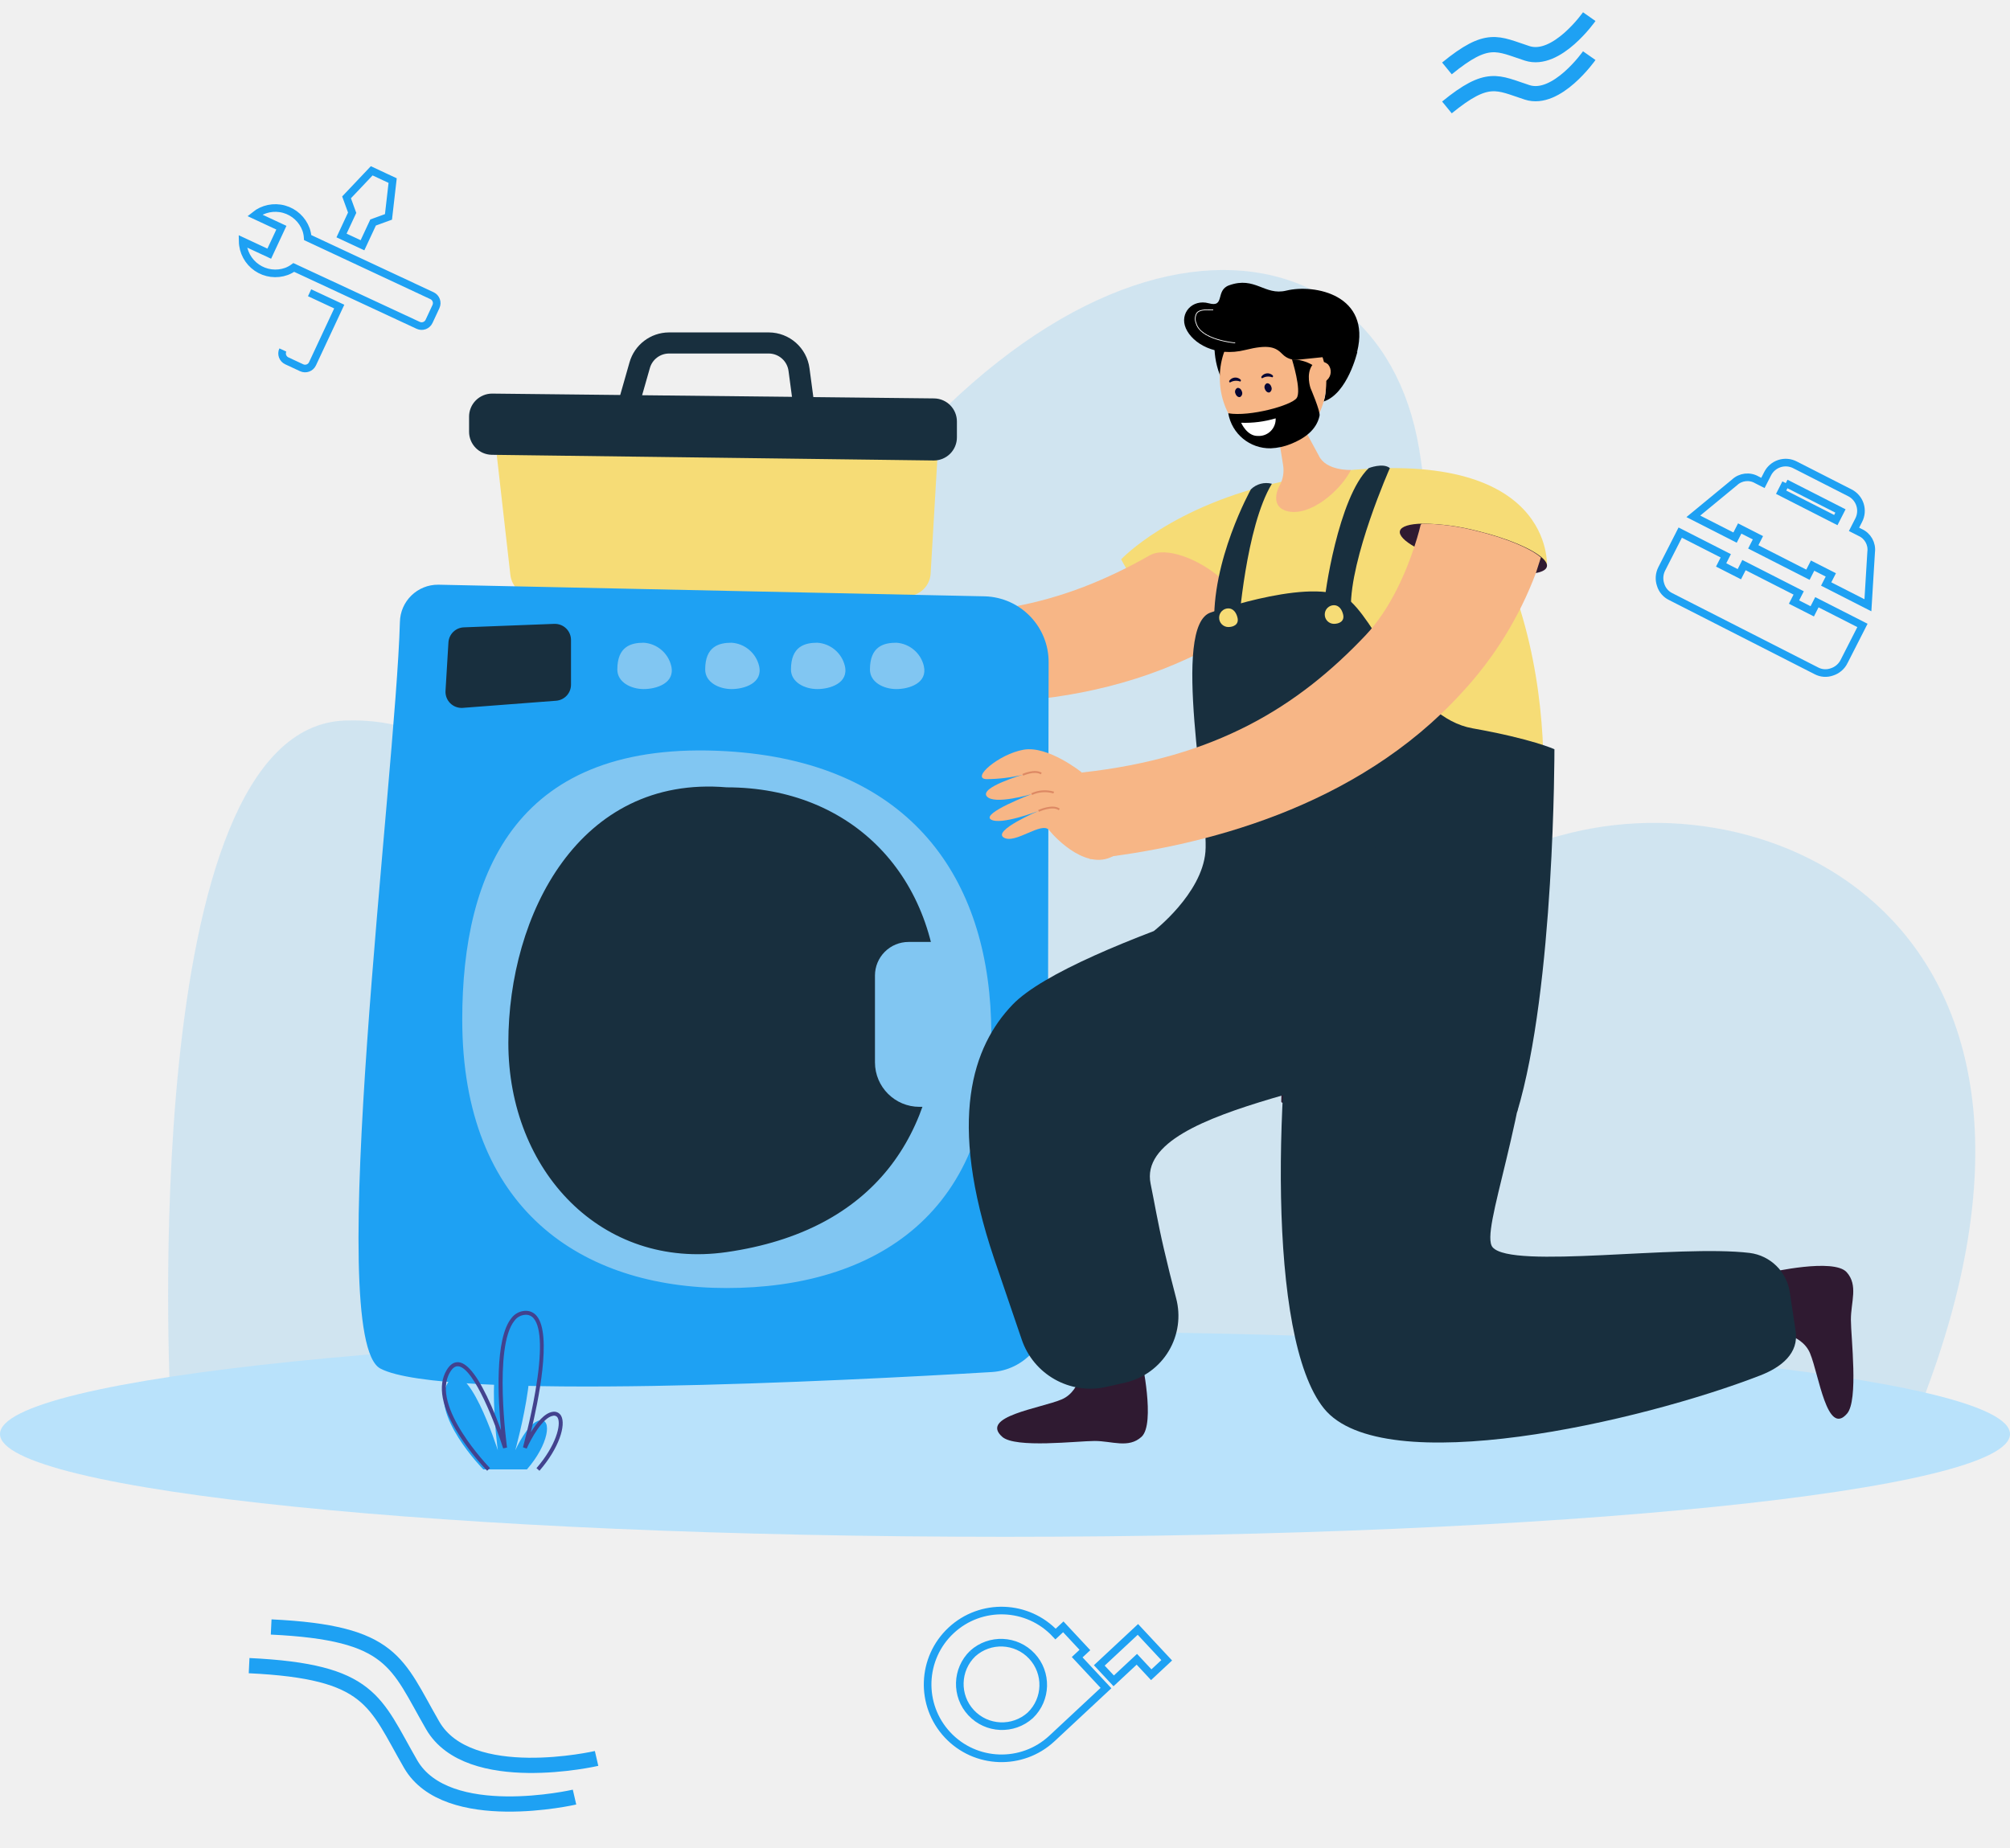
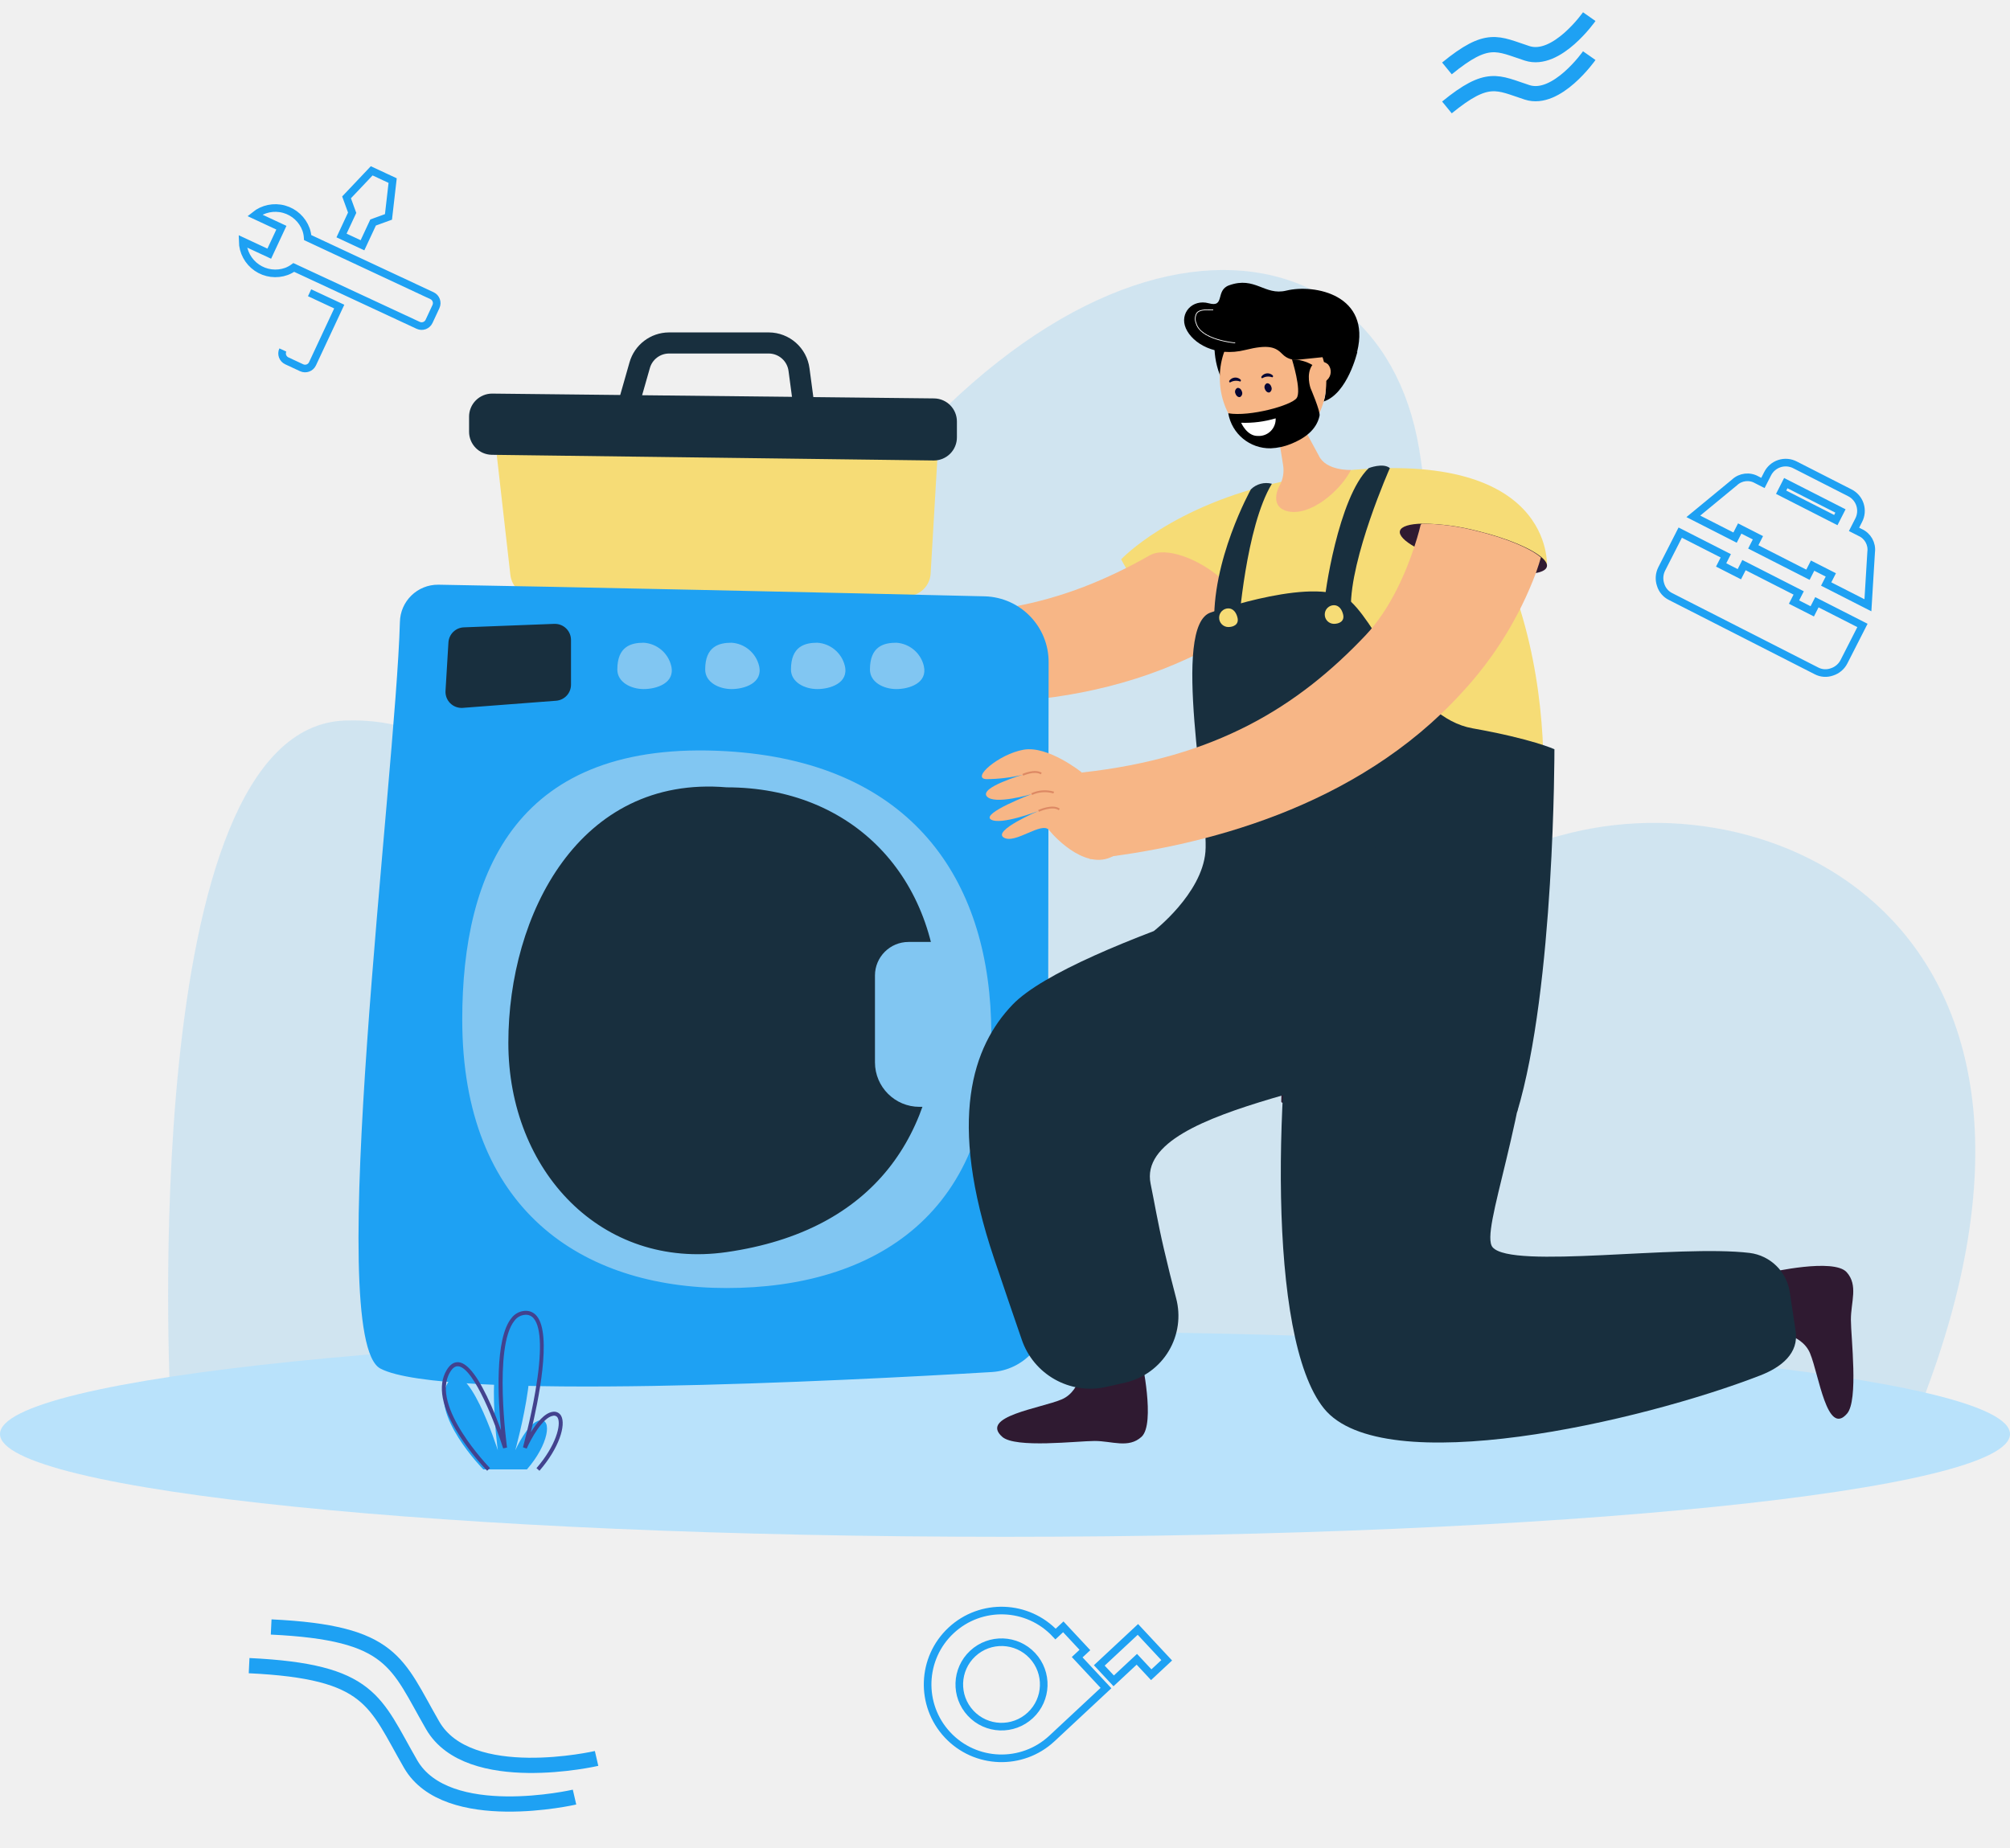
- <svg xmlns="http://www.w3.org/2000/svg" xmlns:xlink="http://www.w3.org/1999/xlink" width="395.98" height="364.039">
-   <style>.B{fill:#f7b686}.C{fill:#182f3e}.D{fill:#2f1a31}.E{fill:#1ea1f3}.F{fill:#f6dc76}</style>
-   <path d="M378.68 276.212H33.566s-7-132.729 34.395-134.237 36.727 58.823 88.61-24.132S271.415 39.412 279.576 88.43s-15.74 88.234 27.982 76.168 106.683 19.61 71.122 111.614z" opacity=".15" class="E" />
-   <g class="F">
-     <path d="M304.757 111.673l-20.158-2.358s-33.405 16.586-44.217 17.258-19.507-16.361-19.507-16.361 9.9-10.616 31.9-15.346l9.654-1.842c44.046-5.384 42.328 18.649 42.328 18.649z" />
-     <path d="M290.839 100.711s-6.424-12.368-34.138-6.706c-8.328 1.7-12.038 6.385-16.174 9.338-6.407 4.573-6.854 8.236-4.3 15.211 5.757 15.784 13.131 38.85-3 62.706 0 0 67.119 18.562 68.619-5.436-.001 0 9.653-41.291-11.007-75.113z" />
+ <svg xmlns="http://www.w3.org/2000/svg" height="364.039" viewBox="0 0 395.98 364.039" width="395.98">
+   <path d="m930.345 807.382h-345.114s-7-132.729 34.395-134.237 36.727 58.823 88.61-24.132 114.844-78.431 123.005-29.413-15.74 88.234 27.982 76.168 106.683 19.61 71.122 111.614z" fill="#1ea1f3" opacity=".15" transform="translate(-551.665 -531.17)" />
+   <path d="m1482.882 910.042-20.158-2.358s-33.405 16.586-44.217 17.258-19.507-16.361-19.507-16.361 9.9-10.616 31.9-15.346c3.229-.694 6.437-1.448 9.654-1.842 44.046-5.384 42.328 18.649 42.328 18.649z" fill="#f6dc76" transform="translate(-1178.125 -798.369)" />
+   <path d="m1485.582 899.457s-6.424-12.368-34.138-6.706c-8.328 1.7-12.038 6.385-16.174 9.338-6.407 4.573-6.854 8.236-4.3 15.211 5.757 15.784 13.131 38.85-3 62.706 0 0 67.119 18.562 68.619-5.436-.001 0 9.653-41.291-11.007-75.113z" fill="#f6dc76" transform="translate(-1194.743 -798.746)" />
+   <path d="m1554.642 924.327c-.147.568-.867.967-1.959 1.192-2.683.559-7.8.143-13.438-1.236a44.582 44.582 0 0 1 -10.577-3.854c-2.063-1.158-3.195-2.293-2.965-3.173s1.921-1.4 4.482-1.431a45.031 45.031 0 0 1 10.9 1.474c5.779 1.409 10.547 3.446 12.571 5.2.769.666 1.129 1.295.986 1.828z" fill="#2f1a31" transform="translate(-1249.907 -812.644)" />
+   <path d="m1475.639 859.773-3.468-6.407-1.014-1.864-5.957-10.972 1.9 11.757 1.14 7.053.36 2.237a6.338 6.338 0 0 1 -.8 4.335c-.334.624-1.734 4.084 1.79 4.855 4.4.962 10.257-3.984 12.389-8.167-.033.017-4.936.2-6.34-2.827z" fill="#f7b686" transform="translate(-1215.834 -770.003)" />
+   <path d="m1466.818 848.685a.208.208 0 0 1 -.13-.139.217.217 0 0 1 .143-.269 2.284 2.284 0 0 1 2.679.867.221.221 0 0 1 -.034.3.23.23 0 0 1 -.3-.039 3.593 3.593 0 0 0 -2.224-.733.2.2 0 0 1 -.134.013z" fill="#060633" transform="translate(-1216.672 -774.314)" />
+   <path d="m1468.6 853.947c-.035.511-.356.91-.724.867a.847.847 0 0 1 -.607-.971c.03-.512.355-.91.724-.867s.635.442.607.971z" fill="#060633" transform="translate(-1217.003 -777.052)" />
+   <path d="m1489.984 837.293s-1.9 8.236-6.654 9.8c0 0 2.77-6.546-6.229-8.3-.001-.005 7.364-2.814 12.883-1.5z" transform="translate(-1222.576 -767.971)" />
+   <path d="m1488.347 845.844a2.168 2.168 0 0 1 -3.035.126 2.224 2.224 0 0 1 .217-3.1 2.167 2.167 0 0 1 3.035-.126 2.224 2.224 0 0 1 -.217 3.1z" fill="#f7b686" transform="translate(-1226.93 -770.943)" />
+   <path d="m1468.389 1151.926a.273.273 0 0 1 -.264-.277l.433-15.172c-.433-3.035-3.412-4.834-3.442-4.851a.269.269 0 0 1 .273-.464 8.013 8.013 0 0 1 3.706 5.263.152.152 0 0 1 0 .043l-.434 15.172a.273.273 0 0 1 -.273.286z" fill="#2f1a31" transform="translate(-1215.711 -934.626)" />
+   <path d="m1496.819 1009.941h-.234a2.6 2.6 0 0 1 -1.869-.867c-1.2-1.431-.563-3.988 1.457-5.826a5.576 5.576 0 0 1 3.932-1.608 2.6 2.6 0 0 1 1.868.867c1.205 1.431.564 3.993-1.457 5.831a5.765 5.765 0 0 1 -3.697 1.603zm3.035-7.439a4.846 4.846 0 0 0 -3.082 1.383c-1.608 1.461-2.237 3.559-1.374 4.578a1.733 1.733 0 0 0 1.24.572 4.644 4.644 0 0 0 3.264-1.379c1.608-1.461 2.237-3.559 1.374-4.582a1.734 1.734 0 0 0 -1.24-.568z" fill="#e08b65" opacity=".5" transform="translate(-1232.211 -861.267)" />
+   <path d="m1492 950.6a1.825 1.825 0 0 1 1.808-1.838c1 0 1.582.867 1.812 1.838.312 1.357-.811 1.838-1.812 1.838a1.825 1.825 0 0 1 -1.808-1.838z" fill="#2f1a31" transform="translate(-1231.016 -831.316)" />
+   <ellipse cx="197.99" cy="282.574" fill="#b9e2fb" rx="197.99" ry="20.25" />
+   <path d="m1115.575 875.686 2.718 23.968a4.7 4.7 0 0 0 4.643 4.2h73.487a4.7 4.7 0 0 0 4.669-4.461l1.461-24.9a4.717 4.717 0 0 0 -4.721-5.029l-77.666.928a4.721 4.721 0 0 0 -4.591 5.289z" fill="#f6dc76" transform="translate(-1017.752 -786.397)" />
+   <path d="m1175.2 843.359-4-1.144 2.1-7.37a8.119 8.119 0 0 1 7.751-5.9h19.707a8.124 8.124 0 0 1 8 7.079l.867 6.5-4.127.546-.867-6.5a3.953 3.953 0 0 0 -3.871-3.468h-19.707a3.936 3.936 0 0 0 -3.746 2.874z" fill="#182f3e" transform="translate(-1049.282 -763.443)" />
+   <path d="m1103.13 861.328v2.9a4.552 4.552 0 0 0 4.452 4.582l87.085 1.118a4.547 4.547 0 0 0 4.569-4.578v-3.074a4.552 4.552 0 0 0 -4.461-4.578l-87.086-.949a4.547 4.547 0 0 0 -4.56 4.578z" fill="#182f3e" transform="translate(-1010.72 -779.192)" />
+   <path d="m1343.041 945.9c-26.331 15.675-57.759 13.985-79.491 9.806l3.355-16.785c26.079 5.011 44.429.113 61.193-9.42 6.329-3.59 25.815 9.936 14.943 16.399z" fill="#f7b686" transform="translate(-1101.599 -820.068)" />
+   <path d="m1057.192 1098.06c12.2 6.472 91.26 2.428 120.513.685a11.7 11.7 0 0 0 10.924-11.7c.1-27.484.182-98.924.212-128.094a12.948 12.948 0 0 0 -12.537-13.053c-26.352-.65-86.739-1.946-107.7-2.293a7.5 7.5 0 0 0 -7.564 7.37c-.861 30.825-15.093 141.119-3.848 147.085z" fill="#1ea1f3" transform="translate(-982.257 -828.392)" />
+   <path d="m1181.121 974.559a5.974 5.974 0 0 0 -5.419-4.569c-2.484 0-5.2.715-5.2 5.28 0 2.523 2.714 3.854 5.2 3.854s6.234-1.153 5.419-4.565z" fill="#81c6f2" transform="translate(-1048.886 -843.343)" />
+   <path d="m1221.051 974.559a5.978 5.978 0 0 0 -5.419-4.569c-2.484 0-5.2.715-5.2 5.28 0 2.523 2.718 3.854 5.2 3.854s6.221-1.153 5.419-4.565z" fill="#81c6f2" transform="translate(-1071.507 -843.343)" />
+   <path d="m1260.031 974.559a5.978 5.978 0 0 0 -5.419-4.569c-2.484 0-5.2.715-5.2 5.28 0 2.523 2.718 3.854 5.2 3.854s6.221-1.153 5.419-4.565z" fill="#81c6f2" transform="translate(-1093.589 -843.343)" />
+   <path d="m1295.917 974.559a5.969 5.969 0 0 0 -5.414-4.569c-2.484 0-5.2.715-5.2 5.28 0 2.523 2.714 3.854 5.2 3.854s6.22-1.153 5.414-4.565z" fill="#81c6f2" transform="translate(-1113.92 -843.343)" />
+   <path d="m1113.909 961.409-17.882.689a3.164 3.164 0 0 0 -3.034 2.991l-.572 9.5a3.169 3.169 0 0 0 3.373 3.377l18.445-1.409a3.169 3.169 0 0 0 2.9-3.182v-8.775a3.165 3.165 0 0 0 -3.234-3.186z" fill="#182f3e" transform="translate(-1004.65 -838.481)" />
+   <path d="m1205.273 1076.6c0-27.245-21.9-52.185-48.6-49.328-33.1 3.537-48.6 22.082-48.6 49.328s21.762 49.328 48.6 49.328 48.6-22.087 48.6-49.328z" fill="#182f3e" transform="translate(-1013.519 -875.664)" />
+   <path d="m1152.119 1124.879c-28.723 0-52.089-15.641-52.089-52.887 0-29.153 10.76-55.314 52.089-52.887 35.114 2.081 51.118 23.734 52.089 52.887 1.284 38.521-23.365 52.887-52.089 52.887zm0-98.66c-29.044-2.462-43.007 25.087-43.007 50.334s18.376 44.789 43.007 41.247c29.218-4.2 41.746-23.327 41.746-48.578s-16.872-43.003-41.746-43.003z" fill="#81c6f2" transform="translate(-1008.965 -871.077)" />
+   <path d="m1294.205 1106h9.281v32.491h-7.122a8.774 8.774 0 0 1 -8.774-8.774v-17.1a6.616 6.616 0 0 1 6.615-6.617z" fill="#81c6f2" transform="translate(-1115.218 -920.391)" />
+   <path d="m1360.153 1295.48s-.156 6.247-4.335 8.007-16.226 3.351-11.7 7.369c2.6 2.3 14.774.815 18.207.815s6.672 1.521 9.229-.815c2.813-2.571 0-15.372 0-15.372a13.6 13.6 0 0 1 -5.635 1.5 10.824 10.824 0 0 1 -5.766-1.504z" fill="#2f1a31" transform="translate(-1146.672 -1027.733)" />
+   <path d="m1357.242 1172.43a14.267 14.267 0 0 1 -16.594-9.381c-1.578-4.578-3.468-10.1-5.44-15.961-9.221-27.375-4.222-41.768 3.628-49.978 11.839-12.376 71.094-28.55 71.722-28.65l5.635 36.028-2.831-18.021 2.813 18.016c0 8.67-53.468 11.669-50.125 27.9.72 3.494 1.426 7.738 2.6 12.762.8 3.468 1.63 6.771 2.419 9.762a13.5 13.5 0 0 1 -9.971 16.651z" fill="#182f3e" transform="translate(-1139.374 -899.126)" />
+   <path d="m1441.87 834.83a15.932 15.932 0 0 0 1.3 6.39c1.452 3.4 3.239-6.069 3.239-6.069z" transform="translate(-1202.617 -766.774)" />
+   <ellipse cx="10.478" cy="12.823" fill="#f7b686" rx="10.478" ry="12.823" transform="matrix(.998 -.067 .067 .998 239.479 62.681)" />
+   <path d="m1455.56 821.017-5.072.52a3.659 3.659 0 0 1 -3.034-1.088c-1.348-1.4-2.74-1.977-7.339-.832-5.822 1.452-10.4-1.3-11.7-4.27s1.27-5.826 4.526-4.929 1.235-2.553 3.988-3.542c5.146-1.847 6.979 2.09 11.271 1.045 5.635-1.366 16.724.867 13.959 12.056z" transform="translate(-1194.797 -750.655)" />
+   <path d="m1448.716 850.413a.168.168 0 0 1 -.134-.082.26.26 0 0 1 .026-.3 1.474 1.474 0 0 1 2.167-.2.26.26 0 0 1 .065.295.151.151 0 0 1 -.221.078 2.2 2.2 0 0 0 -1.8.165.165.165 0 0 1 -.103.044z" fill="#060633" transform="translate(-1206.398 -775.053)" />
+   <path d="m1448.716 850.413a.168.168 0 0 1 -.134-.082.26.26 0 0 1 .026-.3 1.474 1.474 0 0 1 2.167-.2.26.26 0 0 1 .065.295.151.151 0 0 1 -.221.078 2.2 2.2 0 0 0 -1.8.165.165.165 0 0 1 -.103.044z" fill="#060633" transform="translate(-1200.063 -775.883)" />
+   <path d="m1452.571 854.848a.867.867 0 0 1 -.334 1.1c-.347.117-.763-.178-.928-.668a.841.841 0 0 1 .338-1.1c.347-.117.781.182.924.668z" fill="#060633" transform="translate(-1207.917 -777.723)" />
+   <path d="m1452.571 854.848a.867.867 0 0 1 -.334 1.1c-.347.117-.763-.178-.928-.668a.841.841 0 0 1 .338-1.1c.347-.117.781.182.924.668z" fill="#060633" transform="translate(-1202.12 -778.632)" />
+   <path d="m1460.7 841.174s1.946 6.164.923 7.621-9.264 3.719-13.473 3a8.314 8.314 0 0 0 8.367 6.9 11.842 11.842 0 0 0 3.984-.867c2.631-1.053 5.05-2.753 5.635-5.557.187-.867-1.786-5.449-1.786-5.449s-.949-2.744.369-4.552a8.139 8.139 0 0 0 -4.019-1.096z" transform="translate(-1206.175 -770.357)" />
+   <path d="m1454 868.867a21.2 21.2 0 0 0 6.8-.867 3.319 3.319 0 0 1 -3.511 3.468c-2.153.048-3.289-2.601-3.289-2.601z" fill="#fff" transform="translate(-1209.488 -785.565)" />
+   <path d="m1440.932 825.16a18.943 18.943 0 0 1 -3.5-.685c-2.38-.724-3.845-1.829-4.24-3.2a2.333 2.333 0 0 1 .117-2.107c.555-.72 1.769-.685 2.839-.659h.464v.143h-.468c-1.036-.026-2.211-.056-2.722.607a2.208 2.208 0 0 0 -.091 1.977c.923 3.208 7.547 3.78 7.612 3.784z" fill="#fff" transform="translate(-1197.6 -757.521)" />
+   <path d="m1425.586 950.8s21.6-7.66 27.536-2.115 12.2 22.871 23.955 24.961 16.139 4.123 16.139 4.123.087 46.913-7.37 71.575l-47.412-26.236-24.155-9.5s9.468-7.3 10.183-15.606-6.905-44.849 1.124-47.202z" fill="#182f3e" transform="translate(-1186.987 -830.134)" />
+   <path d="m1355.84 1022.972s-6.6-5.328-11.462-4.474-10.439 5.674-7.313 5.8a31.432 31.432 0 0 0 7.157-.867s-8.527 2.475-7.092 4.248 8.831-.433 8.831-.433-9.918 3.763-8.029 4.994 9.4-1.682 9.4-1.682-9.1 3.871-6.862 5.25 7.491-3.251 8.921-1.478 7.721 8.327 13.062 4.885z" fill="#f7b686" transform="translate(-1142.732 -870.77)" />
+   <path d="m1354.742 1029.229-.152-.329c.1-.048 2.423-1.105 3.811-.247l-.191.312c-1.223-.759-3.442.255-3.468.264z" fill="#dd8964" transform="translate(-1153.173 -876.386)" />
+   <path d="m1358.79 1037.953-.161-.33a6.292 6.292 0 0 1 4.491-.312l-.126.342a6 6 0 0 0 -4.204.3z" fill="#dd8964" transform="translate(-1155.462 -881.31)" />
+   <path d="m1361.912 1045.5-.152-.334c.117-.052 2.865-1.3 4.266-.269l-.217.295c-1.227-.914-3.867.296-3.897.308z" fill="#dd8964" transform="translate(-1157.235 -885.547)" />
+   <path d="m1472.046 922.515c-.225.8-.542 1.816-.975 3.034a71.624 71.624 0 0 1 -14.618 23.63c-20.73 22.75-51.292 30.375-73.261 32.764l-1.582-17.05c26.391-2.874 42.552-12.957 55.878-27.016 5.029-5.31 8.076-12.749 9.606-17.418.867-2.6 1.253-4.335 1.257-4.361s.087-.091.26-.243a45.029 45.029 0 0 1 10.9 1.474c5.76 1.397 10.528 3.435 12.535 5.186z" fill="#f7b686" transform="translate(-1168.48 -812.674)" />
+   <path d="m1448.986 898.642s-7.911 14.162-7.187 27.228l4.769-.247s1.4-19.6 6.55-28.078a4.335 4.335 0 0 0 -4.132 1.097z" fill="#182f3e" transform="translate(-1202.551 -802.222)" />
+   <path d="m1444 956.218a1.821 1.821 0 0 1 1.808-1.838c1 0 1.582.867 1.812 1.838.317 1.357-.81 1.838-1.812 1.838a1.821 1.821 0 0 1 -1.808-1.838z" fill="#f6dc76" transform="translate(-1203.824 -834.5)" />
+   <path d="m1444 956.218a1.821 1.821 0 0 1 1.808-1.838c1 0 1.582.867 1.812 1.838.317 1.357-.81 1.838-1.812 1.838a1.821 1.821 0 0 1 -1.808-1.838z" fill="#f6dc76" transform="translate(-1183.016 -835.129)" />
+   <path d="m1099.439 1310.18s-10.66-10.868-6.992-17.058 9.862 13.3 9.862 13.3-3.212-23.045 3.438-23.444 0 23.444 0 23.444 2.467-5.557 4.873-5.9 1.734 4.716-2.579 9.667z" fill="#1ea1f3" transform="translate(-1004.234 -1020.644)" />
+   <path d="m1099.685 1305.182a48.508 48.508 0 0 1 -5.579-7.105c-3.407-5.389-4.218-9.667-2.41-12.719.672-1.136 1.482-1.66 2.406-1.556 1.838.212 4 3.117 6.42 8.635.737 1.678 1.392 3.36 1.9 4.769-.589-6.03-1.27-18.051 2.051-22.109a3.581 3.581 0 0 1 2.6-1.422 2.74 2.74 0 0 1 2.415 1.053c2.983 3.7.286 16.759-1.2 22.867 1.105-1.791 2.675-3.789 4.279-4.019a1.568 1.568 0 0 1 1.7.8c.967 1.777-.368 6.3-4.278 10.807l-.59-.511c3.845-4.426 4.9-8.605 4.183-9.923a.789.789 0 0 0 -.91-.4c-2.063.295-4.469 4.769-5.2 6.468l-.732-.26c0-.052 1.474-5.306 2.449-11.059 1.3-7.521 1.179-12.459-.29-14.279a1.96 1.96 0 0 0 -1.76-.763 2.812 2.812 0 0 0 -2.059 1.136c-4.192 5.12-1.5 24.818-1.479 25.017l-.759.169c-1.392-4.378-5.687-15.823-8.831-16.182-.6-.069-1.135.317-1.647 1.179-3.962 6.689 7.76 18.757 7.877 18.879z" fill="#42428e" transform="translate(-1003.713 -1015.374)" />
+   <path d="m1694.285 1266.112s6.151.139 7.9 4.361 3.346 16.473 7.291 11.869c2.263-2.631.759-14.995.75-18.489s1.483-6.776-.828-9.364c-2.54-2.848-15.147.044-15.147.044a14.1 14.1 0 0 1 1.5 5.718 11.271 11.271 0 0 1 -1.466 5.861z" fill="#2f1a31" transform="translate(-1345.591 -1003.801)" />
+   <path d="m1480.508 1170.683c-11.271-14.041-9.793-64.838-4.292-96.341 3.59-20.557 47.615-21.242 47.091-5.05-.156 4.838-.724 10.213-1.044 16.2-1.522 28.277-11.154 50.4-8.5 53.459 3.793 4.37 36.453-.585 50.633 1.11a9.138 9.138 0 0 1 7.9 7.751l1.153 7.612c.672 4.435-2.835 7.166-6.966 8.774-23.426 9.086-74.414 20.886-85.975 6.485z" fill="#182f3e" transform="translate(-1219.702 -893.174)" />
+   <path d="m1491.991 916.291c-.16-.715 2.657-20.613 8.67-26.318 0 0 2.818-1.1 4.157 0 0 0-7.855 17.7-7.682 27.64z" fill="#182f3e" transform="translate(-1231.007 -797.737)" />
+   <g fill="none" stroke="#1ea1f3">
+     <path d="m31.748 29.459-2.287 2.287a1.611 1.611 0 0 1 -2.271 0l-19.135-19.102a6.136 6.136 0 0 1 -1.611.242 6.443 6.443 0 0 1 -6.088-8.537l4.091 4.091.853-.854 2.288-2.286.854-.854-4.092-4.092a6.443 6.443 0 0 1 8.537 6.088 6.137 6.137 0 0 1 -.242 1.611l19.1 19.135a1.611 1.611 0 0 1 0 2.271m-31.277-2.271a1.611 1.611 0 0 0 0 2.271l2.287 2.287a1.611 1.611 0 0 0 2.271 0l8.81-8.794-4.557-4.558m19.715-18.394-6.443 3.221v3.222l-3.5 3.5 3.221 3.221 3.5-3.5h3.221l3.221-6.443z" stroke-width="1.5" transform="matrix(.9396926 -.3420201 .3420201 .9396926 45.981 43.576)" />
+     <path d="m14.1 4.029v2.015h12.089v-2.015zm26.191 26.189a4.037 4.037 0 0 1 -1.209 2.841 3.792 3.792 0 0 1 -2.82 1.189h-32.233a3.792 3.792 0 0 1 -2.82-1.189 4.037 4.037 0 0 1 -1.209-2.841v-8.058h10.073v2.015h4.027v-2.015h12.089v2.015h4.029v-2.015h10.073zm-35.255-21.718a3.7 3.7 0 0 1 3.687-2.456h1.35v-2.015a3.99 3.99 0 0 1 4.027-4.029h12.089a3.99 3.99 0 0 1 4.029 4.029v2.015h1.35a3.7 3.7 0 0 1 3.687 2.456l4.19 9.63h-9.227v-2.013h-4.029v2.015h-12.089v-2.015h-4.027v2.015h-9.227z" stroke-width="1.5" transform="matrix(.891 .454 -.454 .891 341.074 85.205)" />
+     <path d="m14.558 0a14.558 14.558 0 0 1 14.558 14.558h2.084v6.242h-2.08v8.319h-14.562a14.558 14.558 0 1 1 0-29.119m0 6.239a8.319 8.319 0 1 0 8.319 8.319 8.319 8.319 0 0 0 -8.319-8.319m16.642 18.717h10.4v8.319h-4.165v-4.159h-6.235z" stroke-width="1.5" transform="matrix(.7313537 -.6819984 .6819984 .7313537 176.728 331.193)" />
+     <path d="m0 3.924c22.788-7.976 25.547-2.7 36.761 6.057s32.383-6.057 32.383-6.057" stroke-width="3" transform="matrix(.9271839 .3746066 -.3746066 .9271839 54.891 316.954)" />
+     <path d="m0 1.693c9.833-3.441 11.024-1.164 15.863 2.614s13.973-2.614 13.973-2.614" stroke-width="3" transform="matrix(.9396926 -.3420201 .3420201 .9396926 284.474 11.891)" />
+     <path d="m0 3.924c22.788-7.976 25.547-2.7 36.761 6.057s32.383-6.057 32.383-6.057" stroke-width="3" transform="matrix(.9271839 .3746066 -.3746066 .9271839 50.546 324.572)" />
+     <path d="m0 1.693c9.833-3.441 11.024-1.164 15.863 2.614s13.973-2.614 13.973-2.614" stroke-width="3" transform="matrix(.9396926 -.3420201 .3420201 .9396926 284.474 19.578)" />
  </g>
-   <path d="M304.735 111.683c-.147.568-.867.967-1.959 1.192-2.683.559-7.8.143-13.438-1.236a44.58 44.58 0 0 1-10.577-3.854c-2.063-1.158-3.195-2.293-2.965-3.173s1.921-1.4 4.482-1.431a45.03 45.03 0 0 1 10.9 1.474c5.779 1.409 10.547 3.446 12.571 5.2.769.666 1.129 1.295.986 1.828z" class="D" />
-   <path d="M259.805 89.77l-3.468-6.407-1.014-1.864-5.957-10.972 1.9 11.757 1.14 7.053.36 2.237a6.34 6.34 0 0 1-.8 4.335c-.334.624-1.734 4.084 1.79 4.855 4.4.962 10.257-3.984 12.389-8.167-.033.017-4.936.2-6.34-2.827z" class="B" />
-   <path d="M250.146 74.371c-.063-.023-.112-.074-.13-.139-.034-.114.03-.233.143-.269.986-.361 2.092-.004 2.679.867a.22.22 0 0 1-.034.3.23.23 0 0 1-.3-.039c-.639-.486-1.422-.744-2.224-.733a.2.2 0 0 1-.134.013zm1.451 2.524c-.035.511-.356.91-.724.867-.424-.117-.687-.539-.607-.971.03-.512.355-.91.724-.867s.635.442.607.971z" fill="#060633" />
-   <path d="M267.408 69.322s-1.9 8.236-6.654 9.8c0 0 2.77-6.546-6.229-8.3-.001-.005 7.364-2.814 12.883-1.5z" />
-   <path d="M261.417 74.901a2.17 2.17 0 0 1-3.035.126c-.781-.921-.685-2.297.217-3.1a2.17 2.17 0 0 1 3.035-.126c.781.921.685 2.297-.217 3.1z" class="B" />
-   <path d="M252.678 217.3h0c-.149-.005-.266-.128-.264-.277l.433-15.172c-.433-3.035-3.412-4.834-3.442-4.851a.27.27 0 0 1-.095-.369.27.27 0 0 1 .369-.095c1.917 1.159 3.261 3.068 3.706 5.263.002.014.002.029 0 .043l-.434 15.172c.004.075-.024.147-.075.202s-.123.085-.198.084z" class="D" />
-   <path d="M264.608 148.674h-.234a2.6 2.6 0 0 1-1.869-.867c-1.2-1.431-.563-3.988 1.457-5.826 1.047-1.034 2.461-1.612 3.932-1.608a2.6 2.6 0 0 1 1.868.867c1.205 1.431.564 3.993-1.457 5.831-.999.962-2.312 1.531-3.697 1.603zm3.035-7.439c-1.16.076-2.254.567-3.082 1.383-1.608 1.461-2.237 3.559-1.374 4.578.318.352.766.559 1.24.572 1.227-.01 2.401-.506 3.264-1.379 1.608-1.461 2.237-3.559 1.374-4.582-.318-.351-.766-.556-1.24-.568z" fill="#e08b65" opacity=".5" />
-   <path d="M260.984 119.284c-.007-1.006.802-1.829 1.808-1.838 1 0 1.582.867 1.812 1.838.312 1.357-.811 1.838-1.812 1.838-1.006-.009-1.815-.832-1.808-1.838z" class="D" />
-   <ellipse cx="197.99" cy="282.574" rx="197.99" ry="20.25" fill="#b9e2fb" />
-   <path d="M97.823 89.289l2.718 23.968a4.7 4.7 0 0 0 4.643 4.2h73.487a4.7 4.7 0 0 0 4.669-4.461l1.461-24.9c.087-1.305-.373-2.587-1.268-3.54s-2.146-1.493-3.453-1.489l-77.666.928a4.72 4.72 0 0 0-4.591 5.289z" class="F" />
-   <g class="C">
-     <path d="M125.918 79.916l-4-1.144 2.1-7.37a8.12 8.12 0 0 1 7.751-5.9h19.707c4.061.028 7.478 3.051 8 7.079l.867 6.5-4.127.546-.867-6.5c-.242-1.961-1.895-3.442-3.871-3.468h-19.707c-1.748.02-3.274 1.19-3.746 2.874z" />
-     <path d="M92.41 82.136v2.9c-.017 2.487 1.965 4.527 4.452 4.582l87.085 1.118c1.215.006 2.382-.475 3.24-1.335s1.337-2.028 1.329-3.243v-3.074c.015-2.489-1.972-4.528-4.461-4.578l-87.086-.949c-1.214-.003-2.378.478-3.235 1.338s-1.334 2.026-1.325 3.24z" />
-   </g>
-   <path d="M241.442 125.832c-26.331 15.675-57.759 13.985-79.491 9.806l3.355-16.785c26.079 5.011 44.429.113 61.193-9.42 6.329-3.59 25.815 9.936 14.943 16.399z" class="B" />
-   <path d="M74.935 269.668c12.2 6.472 91.26 2.428 120.513.685a11.7 11.7 0 0 0 10.924-11.7l.212-128.094a12.95 12.95 0 0 0-12.537-13.053l-107.7-2.293a7.5 7.5 0 0 0-7.564 7.37c-.861 30.825-15.093 141.119-3.848 147.085z" class="E" />
-   <g fill="#81c6f2">
-     <path d="M132.235 131.216c-.61-2.546-2.807-4.398-5.419-4.569-2.484 0-5.2.715-5.2 5.28 0 2.523 2.714 3.854 5.2 3.854s6.234-1.153 5.419-4.565z" />
-     <use xlink:href="#B" />
-     <use xlink:href="#B" x="16.898" />
-     <path d="M181.997 131.216a5.97 5.97 0 0 0-5.414-4.569c-2.484 0-5.2.715-5.2 5.28 0 2.523 2.714 3.854 5.2 3.854s6.22-1.153 5.414-4.565z" />
-   </g>
-   <path d="M109.259 122.928l-17.882.689c-1.632.065-2.946 1.36-3.034 2.991l-.572 9.5a3.17 3.17 0 0 0 3.373 3.377l18.445-1.409a3.17 3.17 0 0 0 2.9-3.182v-8.775c.006-.855-.335-1.676-.944-2.276a3.17 3.17 0 0 0-2.29-.91zm82.495 78.008c0-27.245-21.9-52.185-48.6-49.328-33.1 3.537-48.6 22.082-48.6 49.328s21.762 49.328 48.6 49.328 48.6-22.087 48.6-49.328z" class="C" />
-   <g fill="#81c6f2">
-     <path d="M143.154 253.802c-28.723 0-52.089-15.641-52.089-52.887 0-29.153 10.76-55.314 52.089-52.887 35.114 2.081 51.118 23.734 52.089 52.887 1.284 38.521-23.365 52.887-52.089 52.887zm0-98.66c-29.044-2.462-43.007 25.087-43.007 50.334s18.376 44.789 43.007 41.247c29.218-4.2 41.746-23.327 41.746-48.578s-16.872-43.003-41.746-43.003z" />
-     <path d="M178.987 185.609h9.281V218.1h-7.122c-4.846 0-8.774-3.928-8.774-8.774v-17.1c0-1.755.697-3.438 1.937-4.679s2.923-1.938 4.678-1.938z" />
-   </g>
-   <path d="M213.481 267.747s-.156 6.247-4.335 8.007-16.226 3.351-11.7 7.369c2.6 2.3 14.774.815 18.207.815s6.672 1.521 9.229-.815c2.813-2.571 0-15.372 0-15.372a13.6 13.6 0 0 1-5.635 1.5c-2.025.048-4.023-.473-5.766-1.504z" class="D" />
-   <path d="M217.868 273.304a14.27 14.27 0 0 1-16.594-9.381l-5.44-15.961c-9.221-27.375-4.222-41.768 3.628-49.978 11.839-12.376 71.094-28.55 71.722-28.65l5.635 36.028-2.831-18.021 2.813 18.016c0 8.67-53.468 11.669-50.125 27.9.72 3.494 1.426 7.738 2.6 12.762a323.66 323.66 0 0 0 2.419 9.762 13.5 13.5 0 0 1-9.971 16.651zm5.476-52.717zm2.145-3.555z" class="C" />
-   <path d="M239.253 68.056a15.93 15.93 0 0 0 1.3 6.39c1.452 3.4 3.239-6.069 3.239-6.069z" />
-   <ellipse cx="10.478" cy="12.823" rx="10.478" ry="12.823" transform="matrix(.998 -.067 .067 .998 239.479 62.681)" class="B" />
-   <path d="M260.763 70.362l-5.072.52a3.66 3.66 0 0 1-3.034-1.088c-1.348-1.4-2.74-1.977-7.339-.832-5.822 1.452-10.4-1.3-11.7-4.27s1.27-5.826 4.526-4.929 1.235-2.553 3.988-3.542c5.146-1.847 6.979 2.09 11.271 1.045 5.635-1.366 16.724.867 13.959 12.056z" />
-   <g fill="#060633">
-     <use xlink:href="#C" />
-     <use xlink:href="#C" x="6.335" y="-0.83" />
-     <use xlink:href="#D" />
-     <use xlink:href="#D" x="5.797" y="-0.909" />
-   </g>
-   <path d="M254.525 70.817s1.946 6.164.923 7.621-9.264 3.719-13.473 3h0c.699 4.053 4.255 6.986 8.367 6.9a11.84 11.84 0 0 0 3.984-.867h0c2.631-1.053 5.05-2.753 5.635-5.557.187-.867-1.786-5.449-1.786-5.449s-.949-2.744.369-4.552a8.14 8.14 0 0 0-4.019-1.096z" />
-   <path d="M244.512 83.302a21.2 21.2 0 0 0 6.8-.867 3.32 3.32 0 0 1-3.511 3.468c-2.153.048-3.289-2.601-3.289-2.601zm-1.18-15.663c-1.186-.118-2.357-.347-3.5-.685-2.38-.724-3.845-1.829-4.24-3.2a2.33 2.33 0 0 1 .117-2.107c.555-.72 1.769-.685 2.839-.659h.464v.143h-.468c-1.036-.026-2.211-.056-2.722.607a2.21 2.21 0 0 0-.091 1.977c.923 3.208 7.547 3.78 7.612 3.784z" fill="#fff" />
-   <path d="M238.599 120.666s21.6-7.66 27.536-2.115 12.2 22.871 23.955 24.961 16.139 4.123 16.139 4.123.087 46.913-7.37 71.575l-47.412-26.236-24.155-9.5s9.468-7.3 10.183-15.606-6.905-44.849 1.124-47.202z" class="C" />
-   <path d="M213.108 152.202s-6.6-5.328-11.462-4.474-10.439 5.674-7.313 5.8a31.43 31.43 0 0 0 7.157-.867c0 0-8.527 2.475-7.092 4.248s8.831-.433 8.831-.433-9.918 3.763-8.029 4.994 9.4-1.682 9.4-1.682-9.1 3.871-6.862 5.25 7.491-3.251 8.921-1.478 7.721 8.327 13.062 4.885z" class="B" />
-   <path d="M201.569 152.843l-.152-.329c.1-.048 2.423-1.105 3.811-.247l-.191.312c-1.223-.759-3.442.255-3.468.264zm1.759 3.8l-.161-.33a6.29 6.29 0 0 1 4.491-.312l-.126.342a6 6 0 0 0-4.204.3zm1.349 3.31l-.152-.334c.117-.052 2.865-1.3 4.266-.269l-.217.295c-1.227-.914-3.867.296-3.897.308z" fill="#dd8964" />
-   <path d="M303.566 109.841l-.975 3.034c-3.283 8.755-8.25 16.783-14.618 23.63-20.73 22.75-51.292 30.375-73.261 32.764l-1.582-17.05c26.391-2.874 42.552-12.957 55.878-27.016 5.029-5.31 8.076-12.749 9.606-17.418.867-2.6 1.253-4.335 1.257-4.361s.087-.091.26-.243a45.03 45.03 0 0 1 10.9 1.474c5.76 1.397 10.528 3.435 12.535 5.186z" class="B" />
-   <path d="M246.435 96.42s-7.911 14.162-7.187 27.228l4.769-.247s1.4-19.6 6.55-28.078c-1.474-.386-3.043.03-4.132 1.097z" class="C" />
-   <g class="F">
-     <use xlink:href="#E" />
-     <use xlink:href="#E" x="20.808" y="-0.629" />
-   </g>
-   <path d="M95.205 289.536s-10.66-10.868-6.992-17.058 9.862 13.3 9.862 13.3-3.212-23.045 3.438-23.444 0 23.444 0 23.444 2.467-5.557 4.873-5.9 1.734 4.716-2.579 9.667z" class="E" />
-   <path d="M95.972 289.808a48.51 48.51 0 0 1-5.579-7.105c-3.407-5.389-4.218-9.667-2.41-12.719.672-1.136 1.482-1.66 2.406-1.556 1.838.212 4 3.117 6.42 8.635.737 1.678 1.392 3.36 1.9 4.769-.589-6.03-1.27-18.051 2.051-22.109a3.58 3.58 0 0 1 2.6-1.422 2.74 2.74 0 0 1 2.415 1.053c2.983 3.7.286 16.759-1.2 22.867 1.105-1.791 2.675-3.789 4.279-4.019a1.57 1.57 0 0 1 1.7.8c.967 1.777-.368 6.3-4.278 10.807l-.59-.511c3.845-4.426 4.9-8.605 4.183-9.923a.79.79 0 0 0-.91-.4c-2.063.295-4.469 4.769-5.2 6.468l-.732-.26c0-.052 1.474-5.306 2.449-11.059 1.3-7.521 1.179-12.459-.29-14.279a1.96 1.96 0 0 0-1.76-.763 2.81 2.81 0 0 0-2.059 1.136c-4.192 5.12-1.5 24.818-1.479 25.017l-.759.169c-1.392-4.378-5.687-15.823-8.831-16.182-.6-.069-1.135.317-1.647 1.179-3.962 6.689 7.76 18.757 7.877 18.879z" fill="#42428e" />
-   <path d="M348.694 262.311s6.151.139 7.9 4.361 3.346 16.473 7.291 11.869c2.263-2.631.759-14.995.75-18.489s1.483-6.776-.828-9.364c-2.54-2.848-15.147.044-15.147.044a14.1 14.1 0 0 1 1.5 5.718 11.27 11.27 0 0 1-1.466 5.861z" class="D" />
-   <path d="M260.806 277.509c-11.271-14.041-9.793-64.838-4.292-96.341 3.59-20.557 47.615-21.242 47.091-5.05-.156 4.838-.724 10.213-1.044 16.2-1.522 28.277-11.154 50.4-8.5 53.459 3.793 4.37 36.453-.585 50.633 1.11a9.14 9.14 0 0 1 7.9 7.751l1.153 7.612c.672 4.435-2.835 7.166-6.966 8.774-23.426 9.086-74.414 20.886-85.975 6.485zm32.3-41.521zm-32.122-117.434c-.16-.715 2.657-20.613 8.67-26.318 0 0 2.818-1.1 4.157 0 0 0-7.855 17.7-7.682 27.64z" class="C" />
-   <g fill="none" stroke="#1ea1f3">
-     <path d="M85.89 60.4l-1.367 2.931a1.61 1.61 0 0 1-2.134.777L57.875 52.703a6.11 6.11 0 0 1-1.431.778c-1.956.71-4.134.432-5.849-.747s-2.754-3.113-2.792-5.193l5.243 2.445.509-1.094 1.368-2.931.51-1.095-5.245-2.446c1.618-1.308 3.768-1.755 5.773-1.199s3.618 2.046 4.332 4c.178.515.287 1.052.324 1.597L85.11 58.267a1.61 1.61 0 0 1 .777 2.134M55.72 68.964a1.61 1.61 0 0 0 .777 2.134l2.931 1.367a1.61 1.61 0 0 0 2.134-.777l5.271-11.277-5.841-2.725m12.235-24.028l-4.953 5.23 1.102 3.028-2.092 4.486 4.128 1.925 2.092-4.486 3.027-1.102.823-7.156zm278.581 61.538l-.915 1.795 10.771 5.488.915-1.795-10.771-5.488m11.446 35.225a4.04 4.04 0 0 1-2.367 1.982 3.79 3.79 0 0 1-3.052-.221l-28.72-14.634a3.79 3.79 0 0 1-1.973-2.34c-.34-1.014-.264-2.122.213-3.08l3.658-7.18 8.975 4.573-.915 1.795 3.588 1.828.915-1.795 10.771 5.488-.915 1.795 3.59 1.829.915-1.795 8.975 4.573-3.658 7.18m-21.552-35.357a3.7 3.7 0 0 1 4.4-.514l1.203.613.915-1.795a3.99 3.99 0 0 1 5.417-1.762l10.771 5.488a3.99 3.99 0 0 1 1.761 5.419l-.915 1.795 1.203.613a3.7 3.7 0 0 1 2.17 3.862l-.639 10.483-8.221-4.189.914-1.794-3.59-1.829-.915 1.795-10.771-5.488.915-1.795-3.588-1.828-.915 1.795-8.221-4.189zM187.375 321.264a14.56 14.56 0 0 1 20.576.719l1.524-1.421 4.257 4.565-1.521 1.419 5.674 6.084-10.65 9.931c-5.881 5.484-15.094 5.162-20.578-.719s-5.162-15.094.719-20.578m4.255 4.563a8.32 8.32 0 0 0 11.347 12.168 8.32 8.32 0 0 0-11.347-12.168m24.936 2.339l7.606-7.093 5.674 6.084-3.046 2.841-2.836-3.042-4.56 4.252z" stroke-width="1.5" />
-     <path d="M53.421 320.592c24.117 1.141 24.698 7.067 31.815 19.387s32.294 6.515 32.294 6.515M285.053 13.482c8.063-6.597 9.961-4.864 15.8-2.969s12.236-7.235 12.236-7.235M49.076 328.21c24.117 1.141 24.698 7.067 31.815 19.387s32.294 6.515 32.294 6.515M285.053 21.169c8.063-6.597 9.961-4.864 15.8-2.969s12.236-7.235 12.236-7.235" stroke-width="3" />
-   </g>
-   <defs>
-     <path id="B" d="M149.544 131.216a5.98 5.98 0 0 0-5.419-4.569c-2.484 0-5.2.715-5.2 5.28 0 2.523 2.718 3.854 5.2 3.854s6.221-1.153 5.419-4.565z" />
-     <path id="C" d="M242.318 75.36c-.055-.003-.106-.034-.134-.082a.26.26 0 0 1 .026-.3c.25-.33.627-.54 1.039-.578s.821.099 1.128.378a.26.26 0 0 1 .065.295c-.015.043-.049.076-.092.092s-.09.01-.129-.014a2.2 2.2 0 0 0-1.8.165c-.028.026-.065.042-.103.044z" />
-     <path id="D" d="M244.654 77.125c.183.398.039.87-.334 1.1-.347.117-.763-.178-.928-.668a.84.84 0 0 1 .338-1.1c.347-.117.781.182.924.668z" />
-     <path id="E" d="M240.176 121.718a1.82 1.82 0 0 1 1.808-1.838c1 0 1.582.867 1.812 1.838.317 1.357-.81 1.838-1.812 1.838a1.82 1.82 0 0 1-1.808-1.838z" />
-   </defs>
</svg>
